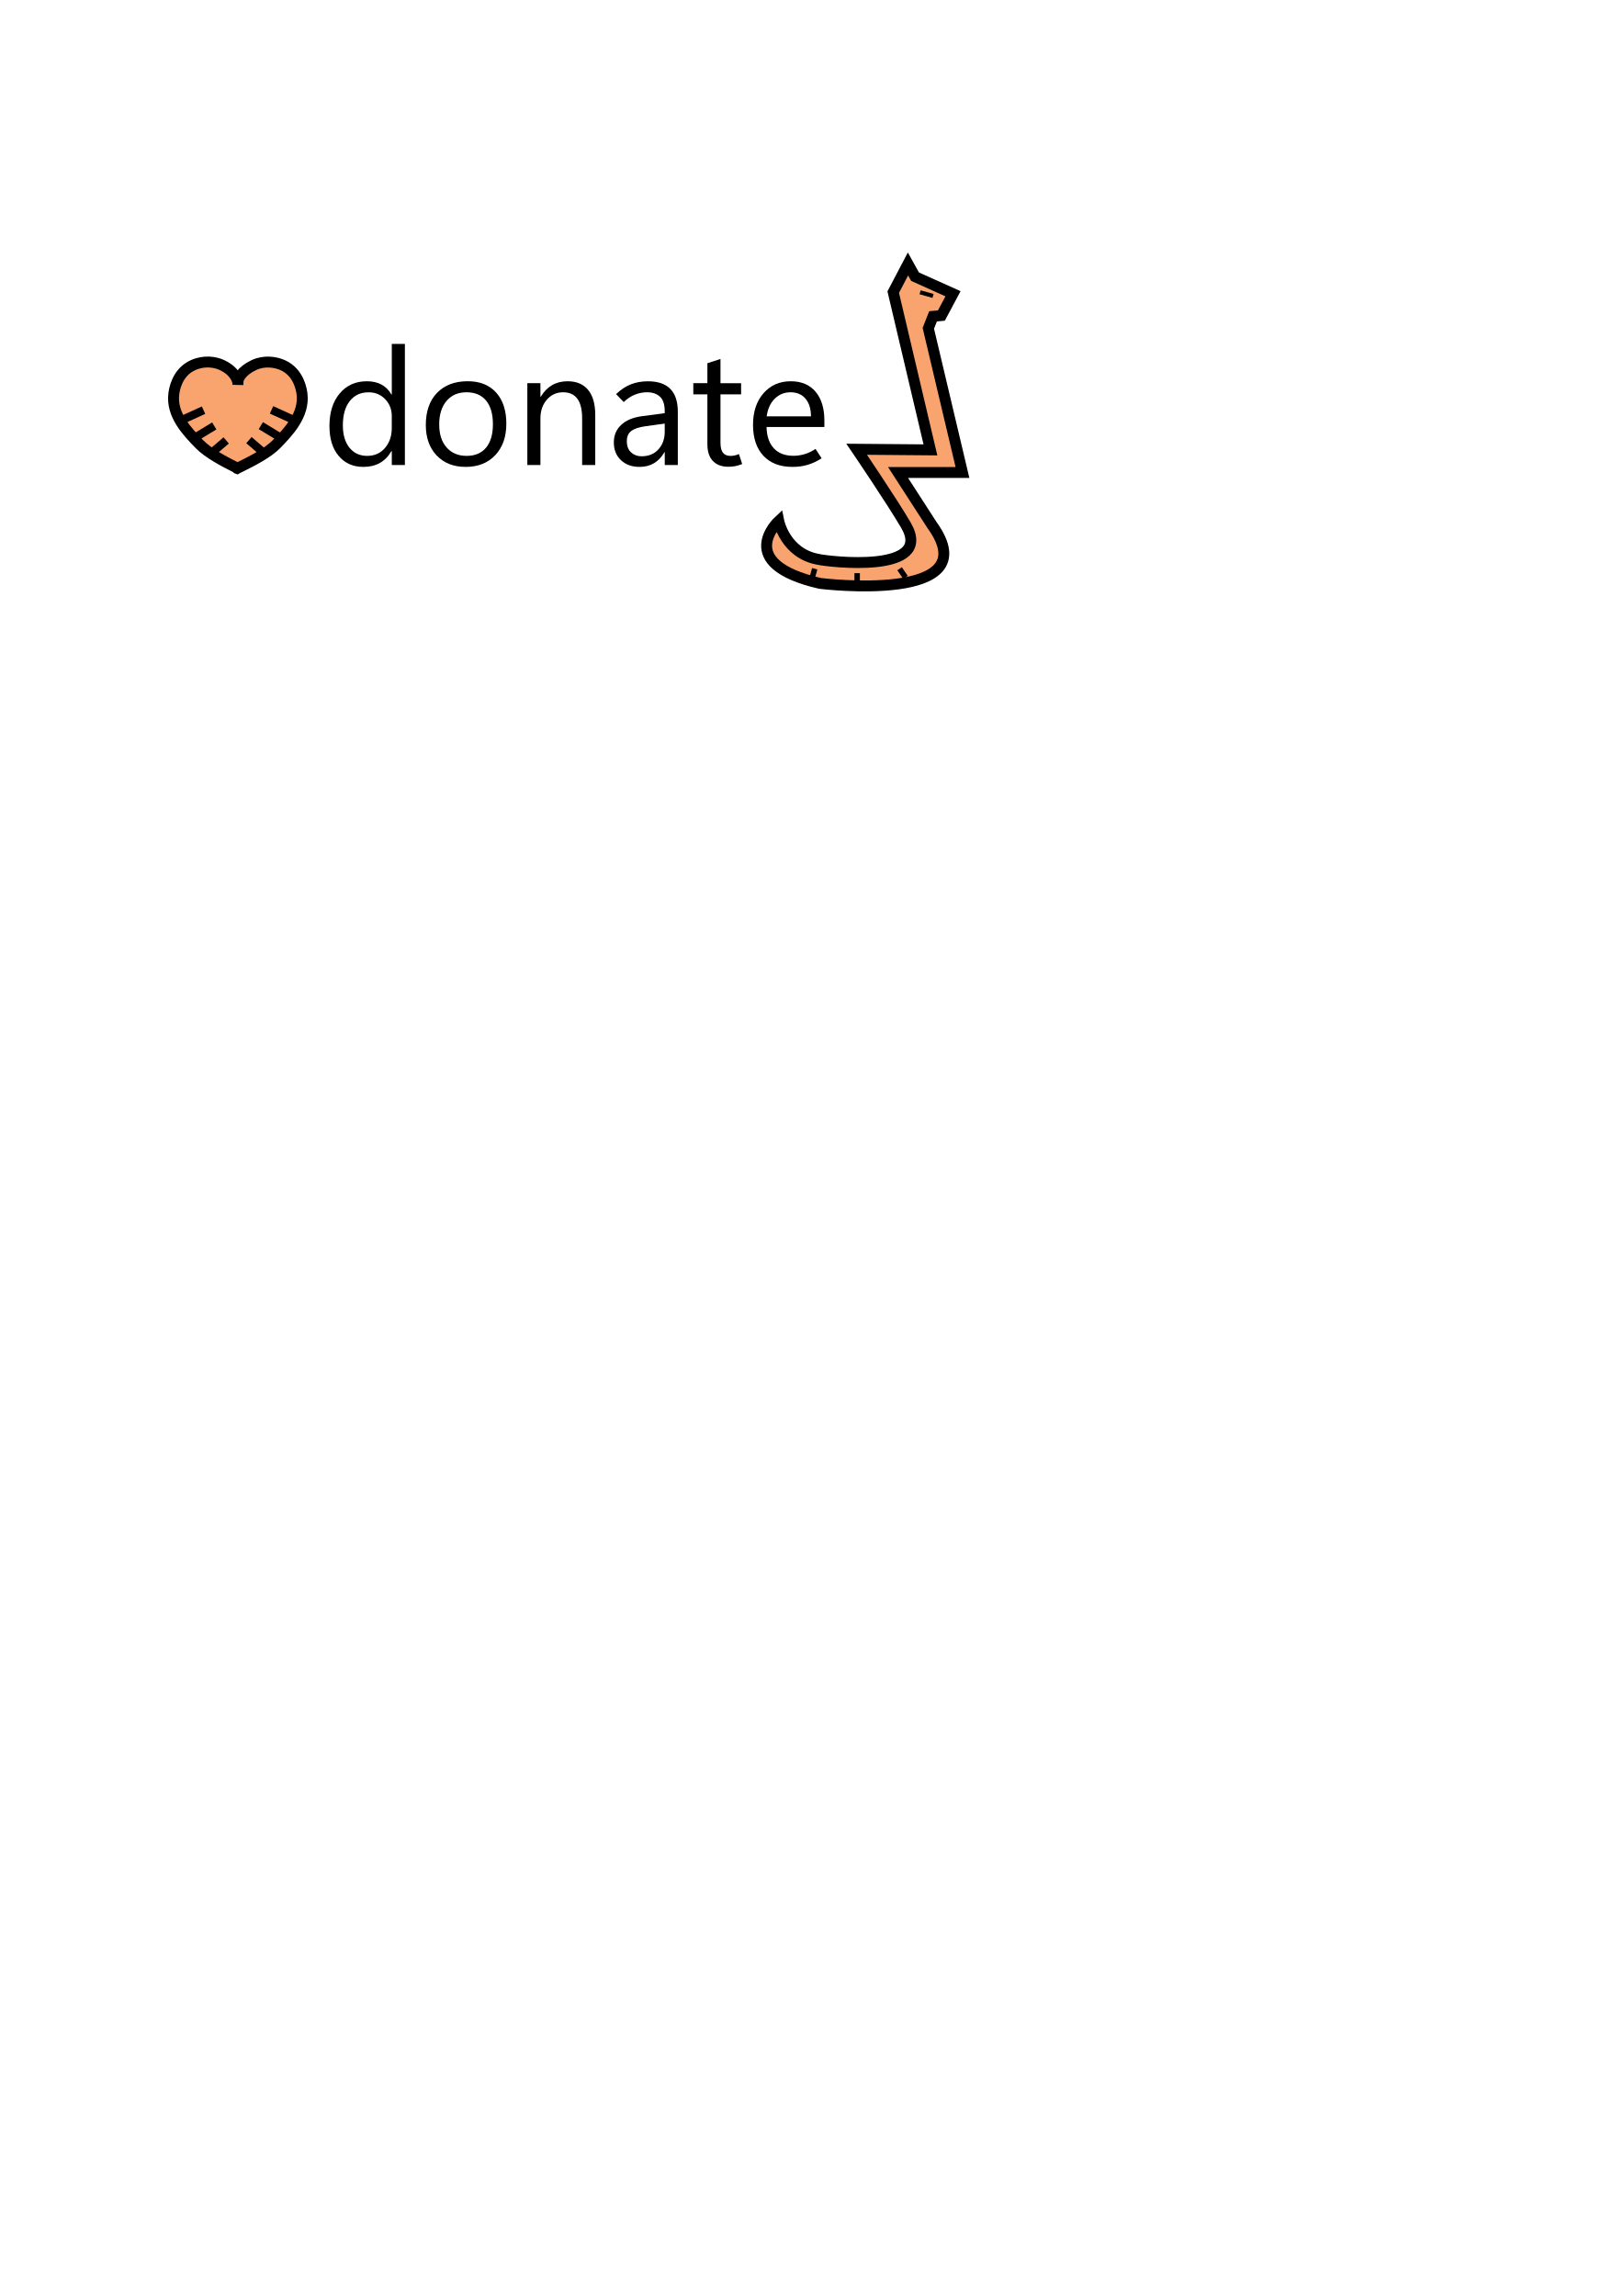
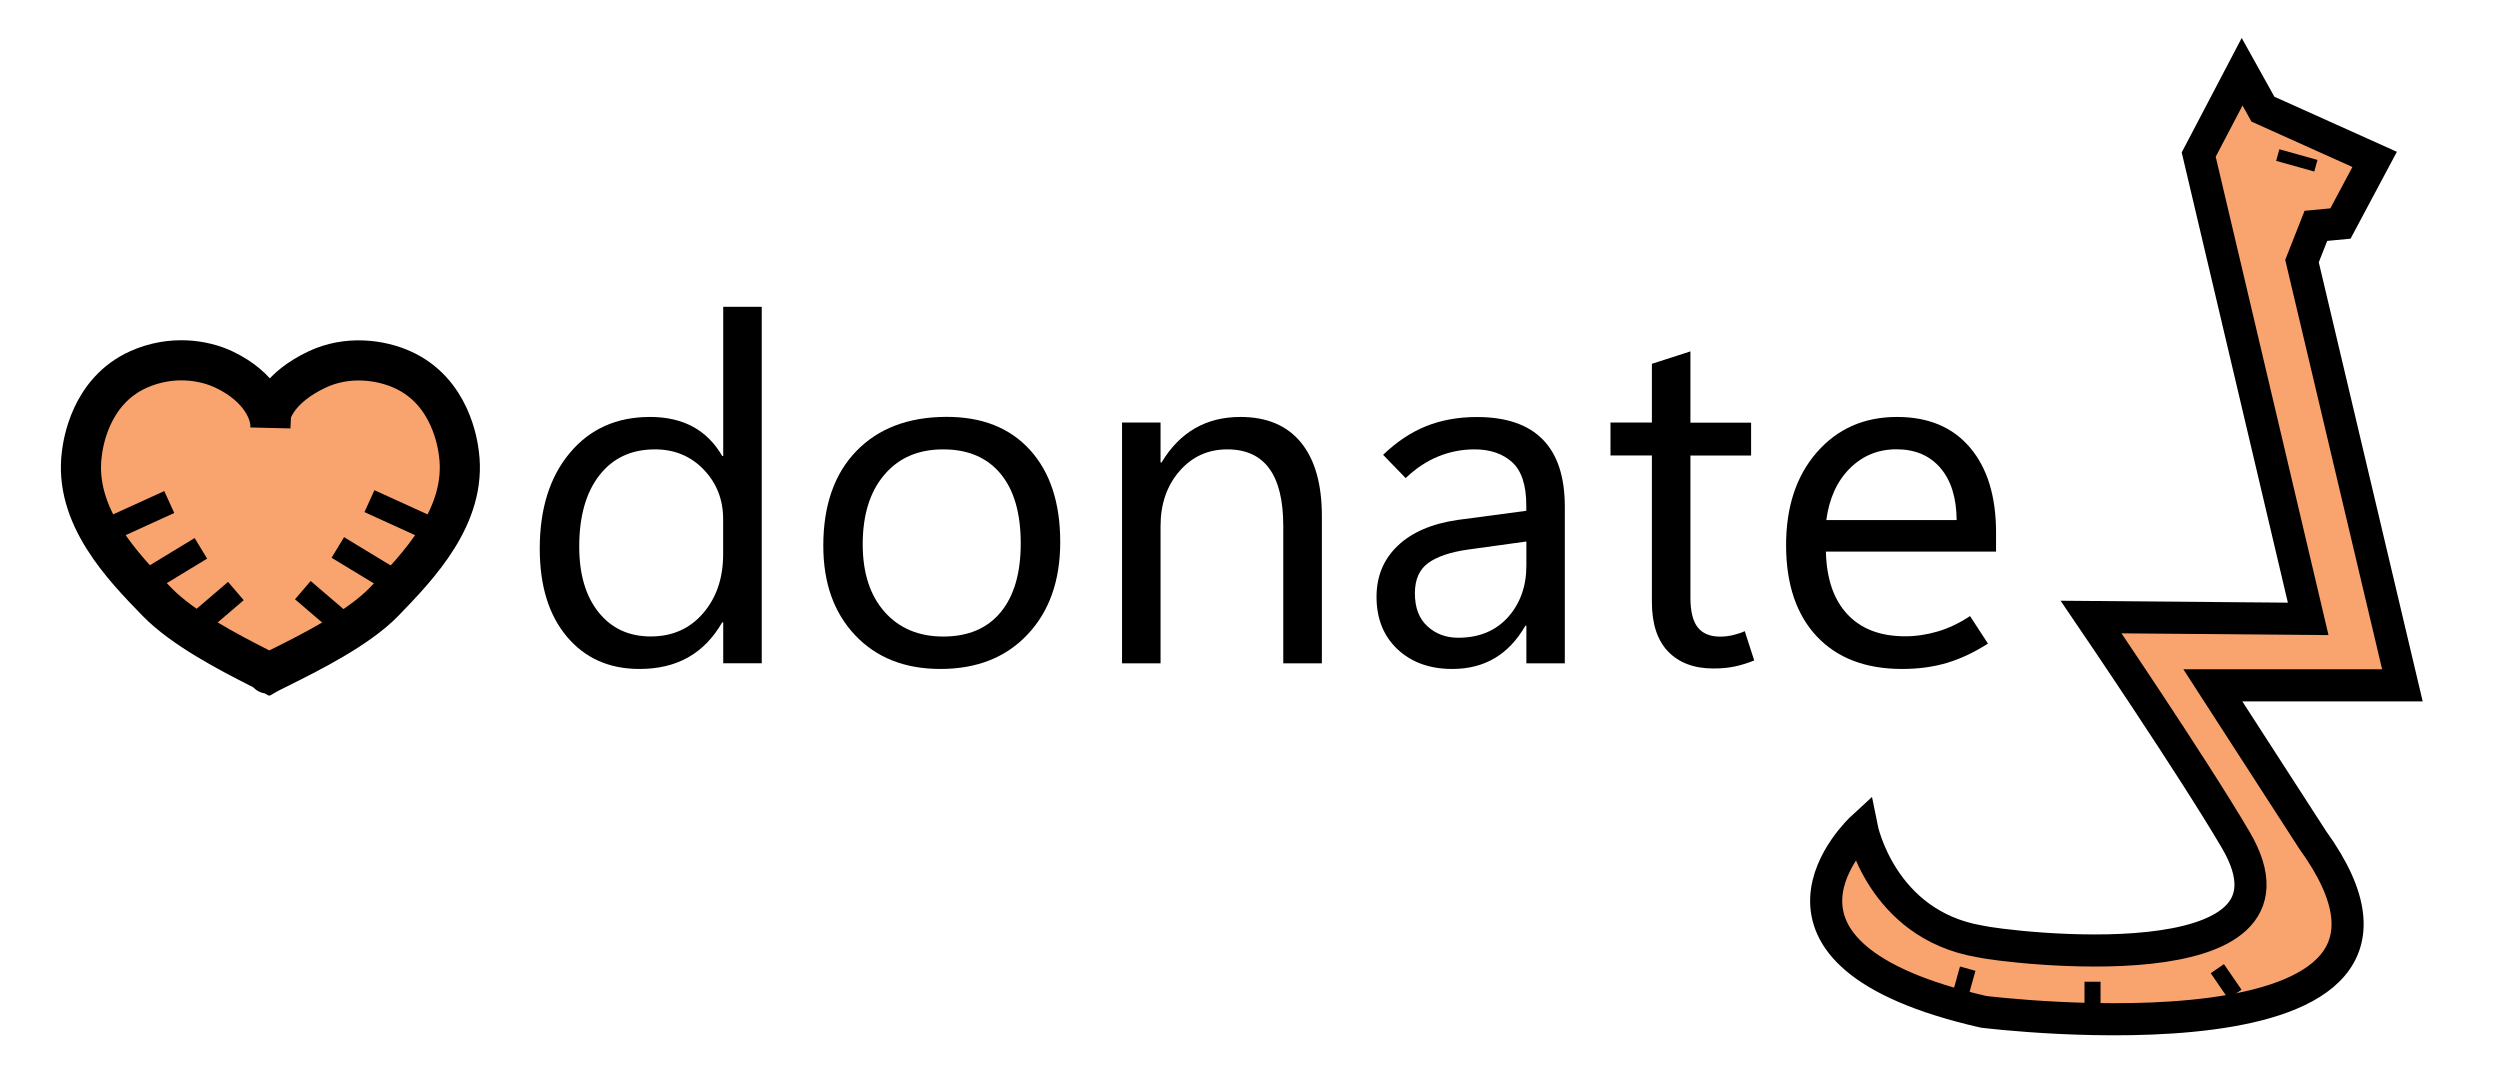
- <svg xmlns="http://www.w3.org/2000/svg" version="1.1" x="0px" y="0px" viewBox="0 0 595.28 841.89" style="enable-background:new 0 0 595.28 841.89;" xml:space="preserve">
+ <svg xmlns="http://www.w3.org/2000/svg" version="1.1" x="0px" y="0px" viewBox="0 0 311.49 132.82" style="enable-background:new 0 0 311.49 132.82;" xml:space="preserve">
  <style type="text/css">
	.st0{display:none;}
	.st1{display:inline;fill:#F9A46F;stroke:#000000;stroke-width:1.5;stroke-miterlimit:10;}
- 	.st2{fill:#F9A46F;stroke:#000000;stroke-width:4;stroke-miterlimit:10;}
+ 	.st2{fill:#F9A46F;stroke:#000000;stroke-width:5;stroke-miterlimit:10;}
	.st3{fill:none;stroke:#000000;stroke-width:3;stroke-miterlimit:10;}
	.st4{fill:#788062;stroke:#000000;stroke-width:3;stroke-miterlimit:10;}
	.st5{fill:none;stroke:#000000;stroke-miterlimit:10;}
- 	.st6{display:none;fill:none;stroke:#000000;stroke-width:1.5;stroke-miterlimit:10;}
- 	.st7{fill:none;stroke:#000000;stroke-width:1.5;stroke-miterlimit:10;}
- 	.st8{display:none;fill:none;stroke:#000000;stroke-width:2;stroke-miterlimit:10;}
- 	.st9{fill:none;stroke:#000000;stroke-width:2;stroke-miterlimit:10;}
+ 	.st6{fill:#F9A46F;stroke:#000000;stroke-width:4;stroke-miterlimit:10;}
+ 	.st7{display:none;fill:none;stroke:#000000;stroke-width:1.5;stroke-miterlimit:10;}
+ 	.st8{fill:none;stroke:#000000;stroke-width:1.5;stroke-miterlimit:10;}
+ 	.st9{display:none;fill:none;stroke:#000000;stroke-width:2;stroke-miterlimit:10;}
+ 	.st10{fill:none;stroke:#000000;stroke-width:2;stroke-miterlimit:10;}
</style>
  <g id="Layer_2" class="st0">
-     <rect x="47.29" y="68.16" class="st1" width="403.45" height="173.81" />
+     <rect x="-6.23" y="-19.69" class="st1" width="403.45" height="173.81" />
  </g>
  <g id="Layer_4">
-     <path class="st2" d="M110.71,144.36c-0.15-1.16-1.02-7.77-7.07-10.47c-2.71-1.21-6.82-1.79-10.61,0c-4.69,2.22-5.61,5.01-5.73,5.58   l-0.08,1.64l0-0.1c0.08-1.55-1.12-4.91-5.81-7.13c-2.5-1.18-6.53-1.82-10.61,0c-6.05,2.7-6.92,9.31-7.07,10.47   c-1.03,7.79,5.08,14.09,9.35,18.48c3.23,3.33,8.94,6.29,12.7,8.2l1.3,0.66c0.37-0.21-0.53,0.27,0,0c0.52,0.27-0.37-0.21,0,0   l1.3-0.65c3.84-1.91,9.76-4.88,13-8.21C105.62,158.45,111.73,152.14,110.71,144.36z" />
-     <path class="st3" d="M63.6,148.42" />
-     <path class="st3" d="M75.41,145.64" />
-     <line class="st4" x1="74.62" y1="150.4" x2="67.17" y2="153.79" />
-     <line class="st4" x1="78.55" y1="156.18" x2="72.16" y2="160.06" />
-     <line class="st4" x1="82.92" y1="161.49" x2="77.59" y2="166.05" />
-     <line class="st4" x1="99.55" y1="150.29" x2="107" y2="153.68" />
-     <line class="st4" x1="95.62" y1="156.07" x2="102.01" y2="159.95" />
-     <line class="st4" x1="91.26" y1="161.38" x2="96.58" y2="165.94" />
+     <path class="st2" d="M57.18,56.51c-0.15-1.16-1.02-7.77-7.07-10.47c-2.71-1.21-6.82-1.79-10.61,0c-4.69,2.22-5.61,5.01-5.73,5.58   l-0.08,1.64l0-0.1c0.08-1.55-1.12-4.91-5.81-7.13c-2.5-1.18-6.53-1.82-10.61,0c-6.05,2.7-6.92,9.31-7.07,10.47   c-1.03,7.79,5.08,14.09,9.35,18.48c3.23,3.33,8.94,6.29,12.7,8.2l1.3,0.66c0.37-0.21-0.53,0.27,0,0c0.52,0.27-0.37-0.21,0,0   l1.3-0.65c3.84-1.91,9.76-4.88,13-8.21C52.09,70.59,58.21,64.29,57.18,56.51z" />
+     <path class="st3" d="M10.08,60.57" />
+     <path class="st3" d="M21.88,57.79" />
+     <line class="st4" x1="21.09" y1="62.55" x2="13.65" y2="65.94" />
+     <line class="st4" x1="25.03" y1="68.32" x2="18.64" y2="72.2" />
+     <line class="st4" x1="29.39" y1="73.64" x2="24.06" y2="78.2" />
+     <line class="st4" x1="46.03" y1="62.44" x2="53.47" y2="65.83" />
+     <line class="st4" x1="42.09" y1="68.21" x2="48.48" y2="72.09" />
+     <line class="st4" x1="37.73" y1="73.53" x2="43.06" y2="78.09" />
  </g>
  <g id="Layer_1">
    <g>
      <g>
-         <path d="M143.51,165.4c-1.11,1.93-2.52,3.38-4.23,4.35c-1.71,0.97-3.74,1.45-6.08,1.45c-3.77,0-6.78-1.34-9.04-4.03     c-2.26-2.69-3.38-6.34-3.38-10.97c0-4.96,1.25-8.94,3.75-11.92c2.5-2.99,5.83-4.48,9.99-4.48c2.07,0,3.85,0.41,5.35,1.22     c1.49,0.81,2.71,2.03,3.65,3.65h0.12v-18.57h4.8v44.41h-4.8v-5.1H143.51z M125.7,155.97c0,3.46,0.81,6.19,2.42,8.19     c1.61,2,3.77,3,6.49,3c2.7,0,4.87-0.97,6.53-2.9c1.66-1.93,2.49-4.38,2.49-7.32v-4.42c0-2.42-0.81-4.47-2.42-6.15     c-1.61-1.68-3.64-2.52-6.08-2.52c-2.93,0-5.23,1.07-6.91,3.22C126.54,149.21,125.7,152.18,125.7,155.97z" />
-         <path d="M170.7,171.2c-4.43,0-7.97-1.4-10.62-4.2c-2.65-2.8-3.97-6.52-3.97-11.15c0-5.02,1.37-8.95,4.1-11.78     c2.73-2.83,6.46-4.26,11.19-4.28c4.47-0.02,7.96,1.36,10.47,4.13c2.51,2.77,3.76,6.59,3.76,11.46c0,4.8-1.35,8.64-4.06,11.51     C178.88,169.77,175.25,171.2,170.7,171.2z M171.05,167.16c3.11,0,5.49-1.01,7.16-3.03s2.5-4.88,2.5-8.57     c0-3.77-0.84-6.67-2.52-8.69c-1.68-2.02-4.06-3.03-7.15-3.03c-3.09,0-5.53,1.05-7.32,3.16c-1.8,2.11-2.7,5-2.7,8.67     c0,3.56,0.91,6.36,2.72,8.41S168,167.16,171.05,167.16z" />
-         <path d="M218.22,170.5h-4.8v-17.11c0-3.18-0.58-5.57-1.74-7.16c-1.16-1.59-2.91-2.39-5.23-2.39c-2.4,0-4.39,0.9-5.96,2.71     c-1.57,1.81-2.36,4.09-2.36,6.84v17.11h-4.8v-30h4.8v4.98h0.12c1.13-1.89,2.52-3.31,4.16-4.26c1.64-0.95,3.53-1.42,5.68-1.42     c3.28,0,5.79,1.06,7.53,3.18c1.74,2.12,2.61,5.18,2.61,9.18V170.5z" />
-         <path d="M248.51,170.5h-4.8v-4.69h-0.12c-1.04,1.8-2.31,3.15-3.82,4.04c-1.51,0.9-3.28,1.35-5.29,1.35     c-2.81,0-5.09-0.82-6.83-2.46c-1.74-1.64-2.61-3.82-2.61-6.53c0-2.56,0.88-4.68,2.64-6.36c1.76-1.68,4.25-2.75,7.47-3.22     l8.55-1.14v-0.67c0-2.52-0.59-4.31-1.76-5.38c-1.17-1.06-2.73-1.6-4.69-1.6c-1.56,0-3.07,0.29-4.51,0.88     c-1.45,0.59-2.8,1.48-4.07,2.7l-2.81-2.9c1.68-1.62,3.47-2.81,5.36-3.57c1.89-0.76,4-1.14,6.33-1.14c3.63,0,6.37,0.93,8.2,2.8     c1.84,1.87,2.75,4.66,2.75,8.39V170.5z M243.7,158.31v-2.99l-7.24,1c-2.21,0.31-3.87,0.87-4.98,1.67     c-1.11,0.8-1.67,2.06-1.67,3.78c0,1.8,0.52,3.17,1.57,4.12c1.04,0.95,2.32,1.42,3.82,1.42c2.6,0,4.66-0.85,6.2-2.55     C242.94,163.06,243.7,160.91,243.7,158.31z" />
-         <path d="M272.09,170.15c-0.82,0.33-1.63,0.58-2.42,0.75c-0.79,0.17-1.68,0.25-2.68,0.25c-2.38,0-4.25-0.7-5.61-2.09     c-1.36-1.4-2.04-3.46-2.04-6.2V144.6h-5.16v-4.1h5.16v-7.32l4.8-1.55v8.88h7.56v4.1h-7.56v17.7c0,1.72,0.31,2.96,0.92,3.72     s1.54,1.14,2.77,1.14c0.59,0,1.15-0.07,1.7-0.21c0.55-0.14,1.01-0.29,1.38-0.47L272.09,170.15z" />
-         <path d="M302.24,156.58h-21.21c0.08,3.38,0.97,5.98,2.68,7.81c1.71,1.83,4.11,2.74,7.19,2.74c1.35,0,2.7-0.2,4.06-0.6     c1.36-0.4,2.7-1.04,4.03-1.92l2.23,3.43c-1.7,1.09-3.4,1.89-5.1,2.4s-3.56,0.76-5.6,0.76c-4.53,0-8.07-1.35-10.61-4.04     c-2.54-2.7-3.82-6.46-3.84-11.28c-0.02-4.82,1.25-8.71,3.82-11.66c2.57-2.95,5.9-4.42,10-4.42c3.91,0,6.94,1.27,9.1,3.82     c2.16,2.55,3.24,6.08,3.24,10.59V156.58z M297.32,152.66c-0.02-2.77-0.69-4.94-2.02-6.49c-1.33-1.55-3.15-2.33-5.48-2.33     c-2.29,0-4.22,0.8-5.82,2.39c-1.59,1.59-2.56,3.74-2.92,6.43H297.32z" />
+         <path d="M89.98,77.55c-1.11,1.93-2.52,3.38-4.23,4.35c-1.71,0.97-3.74,1.45-6.08,1.45c-3.77,0-6.78-1.34-9.04-4.03     c-2.26-2.69-3.38-6.34-3.38-10.97c0-4.96,1.25-8.94,3.75-11.92c2.5-2.99,5.83-4.48,9.99-4.48c2.07,0,3.85,0.41,5.35,1.22     c1.49,0.81,2.71,2.03,3.65,3.65h0.12V38.23h4.8v44.41h-4.8v-5.1H89.98z M72.17,68.11c0,3.46,0.81,6.19,2.42,8.19     c1.61,2,3.77,3,6.49,3c2.7,0,4.87-0.97,6.53-2.9c1.66-1.93,2.49-4.38,2.49-7.32v-4.42c0-2.42-0.81-4.47-2.42-6.15     c-1.61-1.68-3.64-2.52-6.08-2.52c-2.93,0-5.23,1.07-6.91,3.22C73.01,61.36,72.17,64.33,72.17,68.11z" />
+         <path d="M117.17,83.35c-4.43,0-7.97-1.4-10.62-4.2c-2.65-2.8-3.97-6.52-3.97-11.15c0-5.02,1.37-8.95,4.1-11.78     c2.73-2.83,6.46-4.26,11.19-4.28c4.47-0.02,7.96,1.36,10.47,4.13c2.51,2.77,3.76,6.59,3.76,11.46c0,4.8-1.35,8.64-4.06,11.51     C125.35,81.91,121.72,83.35,117.17,83.35z M117.52,79.31c3.11,0,5.49-1.01,7.16-3.03s2.5-4.88,2.5-8.57     c0-3.77-0.84-6.67-2.52-8.69c-1.68-2.02-4.06-3.03-7.15-3.03c-3.09,0-5.53,1.05-7.32,3.16c-1.8,2.11-2.7,5-2.7,8.67     c0,3.56,0.91,6.36,2.72,8.41S114.48,79.31,117.52,79.31z" />
+         <path d="M164.69,82.65h-4.8V65.54c0-3.18-0.58-5.57-1.74-7.16c-1.16-1.59-2.91-2.39-5.23-2.39c-2.4,0-4.39,0.9-5.96,2.71     c-1.57,1.81-2.36,4.09-2.36,6.84v17.11h-4.8v-30h4.8v4.98h0.12c1.13-1.89,2.52-3.31,4.16-4.26c1.64-0.95,3.53-1.42,5.68-1.42     c3.28,0,5.79,1.06,7.53,3.18c1.74,2.12,2.61,5.18,2.61,9.18V82.65z" />
+         <path d="M194.98,82.65h-4.8v-4.69h-0.12c-1.04,1.8-2.31,3.15-3.82,4.04c-1.51,0.9-3.28,1.35-5.29,1.35     c-2.81,0-5.09-0.82-6.83-2.46c-1.74-1.64-2.61-3.82-2.61-6.53c0-2.56,0.88-4.68,2.64-6.36c1.76-1.68,4.25-2.75,7.47-3.22     l8.55-1.14v-0.67c0-2.52-0.59-4.31-1.76-5.38c-1.17-1.06-2.73-1.6-4.69-1.6c-1.56,0-3.07,0.29-4.51,0.88     c-1.45,0.59-2.8,1.48-4.07,2.7l-2.81-2.9c1.68-1.62,3.47-2.81,5.36-3.57c1.89-0.76,4-1.14,6.33-1.14c3.63,0,6.37,0.93,8.2,2.8     c1.84,1.87,2.75,4.66,2.75,8.39V82.65z M190.18,70.46v-2.99l-7.24,1c-2.21,0.31-3.87,0.87-4.98,1.67     c-1.11,0.8-1.67,2.06-1.67,3.78c0,1.8,0.52,3.17,1.57,4.12c1.04,0.95,2.32,1.42,3.82,1.42c2.6,0,4.66-0.85,6.2-2.55     C189.41,75.2,190.18,73.06,190.18,70.46z" />
+         <path d="M218.57,82.29c-0.82,0.33-1.63,0.58-2.42,0.75c-0.79,0.17-1.68,0.25-2.68,0.25c-2.38,0-4.25-0.7-5.61-2.09     c-1.36-1.4-2.04-3.46-2.04-6.2V56.75h-5.16v-4.1h5.16v-7.32l4.8-1.55v8.88h7.56v4.1h-7.56v17.7c0,1.72,0.31,2.96,0.92,3.72     s1.54,1.14,2.77,1.14c0.59,0,1.15-0.07,1.7-0.21c0.55-0.14,1.01-0.29,1.38-0.47L218.57,82.29z" />
+         <path d="M248.71,68.73H227.5c0.08,3.38,0.97,5.98,2.68,7.81c1.71,1.83,4.11,2.74,7.19,2.74c1.35,0,2.7-0.2,4.06-0.6     c1.36-0.4,2.7-1.04,4.03-1.92l2.23,3.43c-1.7,1.09-3.4,1.89-5.1,2.4s-3.56,0.76-5.6,0.76c-4.53,0-8.07-1.35-10.61-4.04     c-2.54-2.7-3.82-6.46-3.84-11.28c-0.02-4.82,1.25-8.71,3.82-11.66c2.57-2.95,5.9-4.42,10-4.42c3.91,0,6.94,1.27,9.1,3.82     c2.16,2.55,3.24,6.08,3.24,10.59V68.73z M243.79,64.8c-0.02-2.77-0.69-4.94-2.02-6.49c-1.33-1.55-3.15-2.33-5.48-2.33     c-2.29,0-4.22,0.8-5.82,2.39c-1.59,1.59-2.56,3.74-2.92,6.43H243.79z" />
      </g>
    </g>
-     <path d="M338.33,118.48" />
-     <path class="st5" d="M315.59,123.66" />
-     <path class="st5" d="M307.25,128.24" />
-     <path class="st2" d="M285.5,191.03c0,0-16.89,15.57,15.17,22.89c0,0,62.03,7.72,41-21.42l-12.44-19.26h23.62l-12.51-52.86   l1.73-4.39l3.06-0.29l4.26-7.99l-13.92-6.26l-2.59-4.66l-5.41,10.32l13.64,57.85l-27.05-0.23c0,0,12.53,18.42,18.02,27.76   c10.75,18.29-28.85,13.38-31.95,12.64C287.9,203.01,285.5,191.03,285.5,191.03z" />
-     <polyline class="st6" points="280.64,115.14 278.62,121.3 274.58,110.34  " />
-     <line class="st7" x1="337.32" y1="107.18" x2="342.07" y2="108.51" />
-     <polyline class="st6" points="284.03,128.74 281.3,137.09 277.25,126.12  " />
-     <polyline class="st6" points="287.42,144.53 284.68,152.87 280.64,141.91  " />
+     <path d="M284.8,30.63" />
+     <path class="st5" d="M262.06,35.81" />
+     <path class="st5" d="M253.73,40.39" />
+     <path class="st6" d="M231.98,103.18c0,0-16.89,15.57,15.17,22.89c0,0,62.03,7.72,41-21.42l-12.44-19.26h23.62l-12.51-52.86   l1.73-4.39l3.06-0.29l4.26-7.99l-13.92-6.26l-2.59-4.66l-5.41,10.32l13.64,57.85l-27.05-0.23c0,0,12.53,18.42,18.02,27.76   c10.75,18.29-28.85,13.38-31.95,12.64C234.37,115.16,231.98,103.18,231.98,103.18z" />
+     <polyline class="st7" points="227.12,27.28 225.09,33.45 221.05,22.48  " />
+     <line class="st8" x1="283.8" y1="19.32" x2="288.55" y2="20.65" />
+     <polyline class="st7" points="230.5,40.89 227.77,49.23 223.73,38.27  " />
+     <polyline class="st7" points="233.89,56.67 231.16,65.02 227.12,54.05  " />
  </g>
  <g id="Layer_3">
-     <line class="st8" x1="335.87" y1="122.1" x2="331.98" y2="122.1" />
-     <line class="st8" x1="338.13" y1="131.89" x2="333.93" y2="131.89" />
-     <line class="st8" x1="341.23" y1="141.94" x2="336.25" y2="141.94" />
-     <line class="st9" x1="314.25" y1="210.17" x2="314.25" y2="213.29" />
-     <line class="st9" x1="329.8" y1="208.54" x2="331.98" y2="211.73" />
-     <line class="st9" x1="298.69" y1="208.54" x2="297.64" y2="212.35" />
+     <line class="st9" x1="282.34" y1="34.25" x2="278.46" y2="34.25" />
+     <line class="st9" x1="284.6" y1="44.03" x2="280.4" y2="44.03" />
+     <line class="st9" x1="287.71" y1="54.09" x2="282.72" y2="54.09" />
+     <line class="st10" x1="260.72" y1="122.32" x2="260.72" y2="125.44" />
+     <line class="st10" x1="276.27" y1="120.69" x2="278.46" y2="123.88" />
+     <line class="st10" x1="245.17" y1="120.69" x2="244.11" y2="124.49" />
  </g>
</svg>
